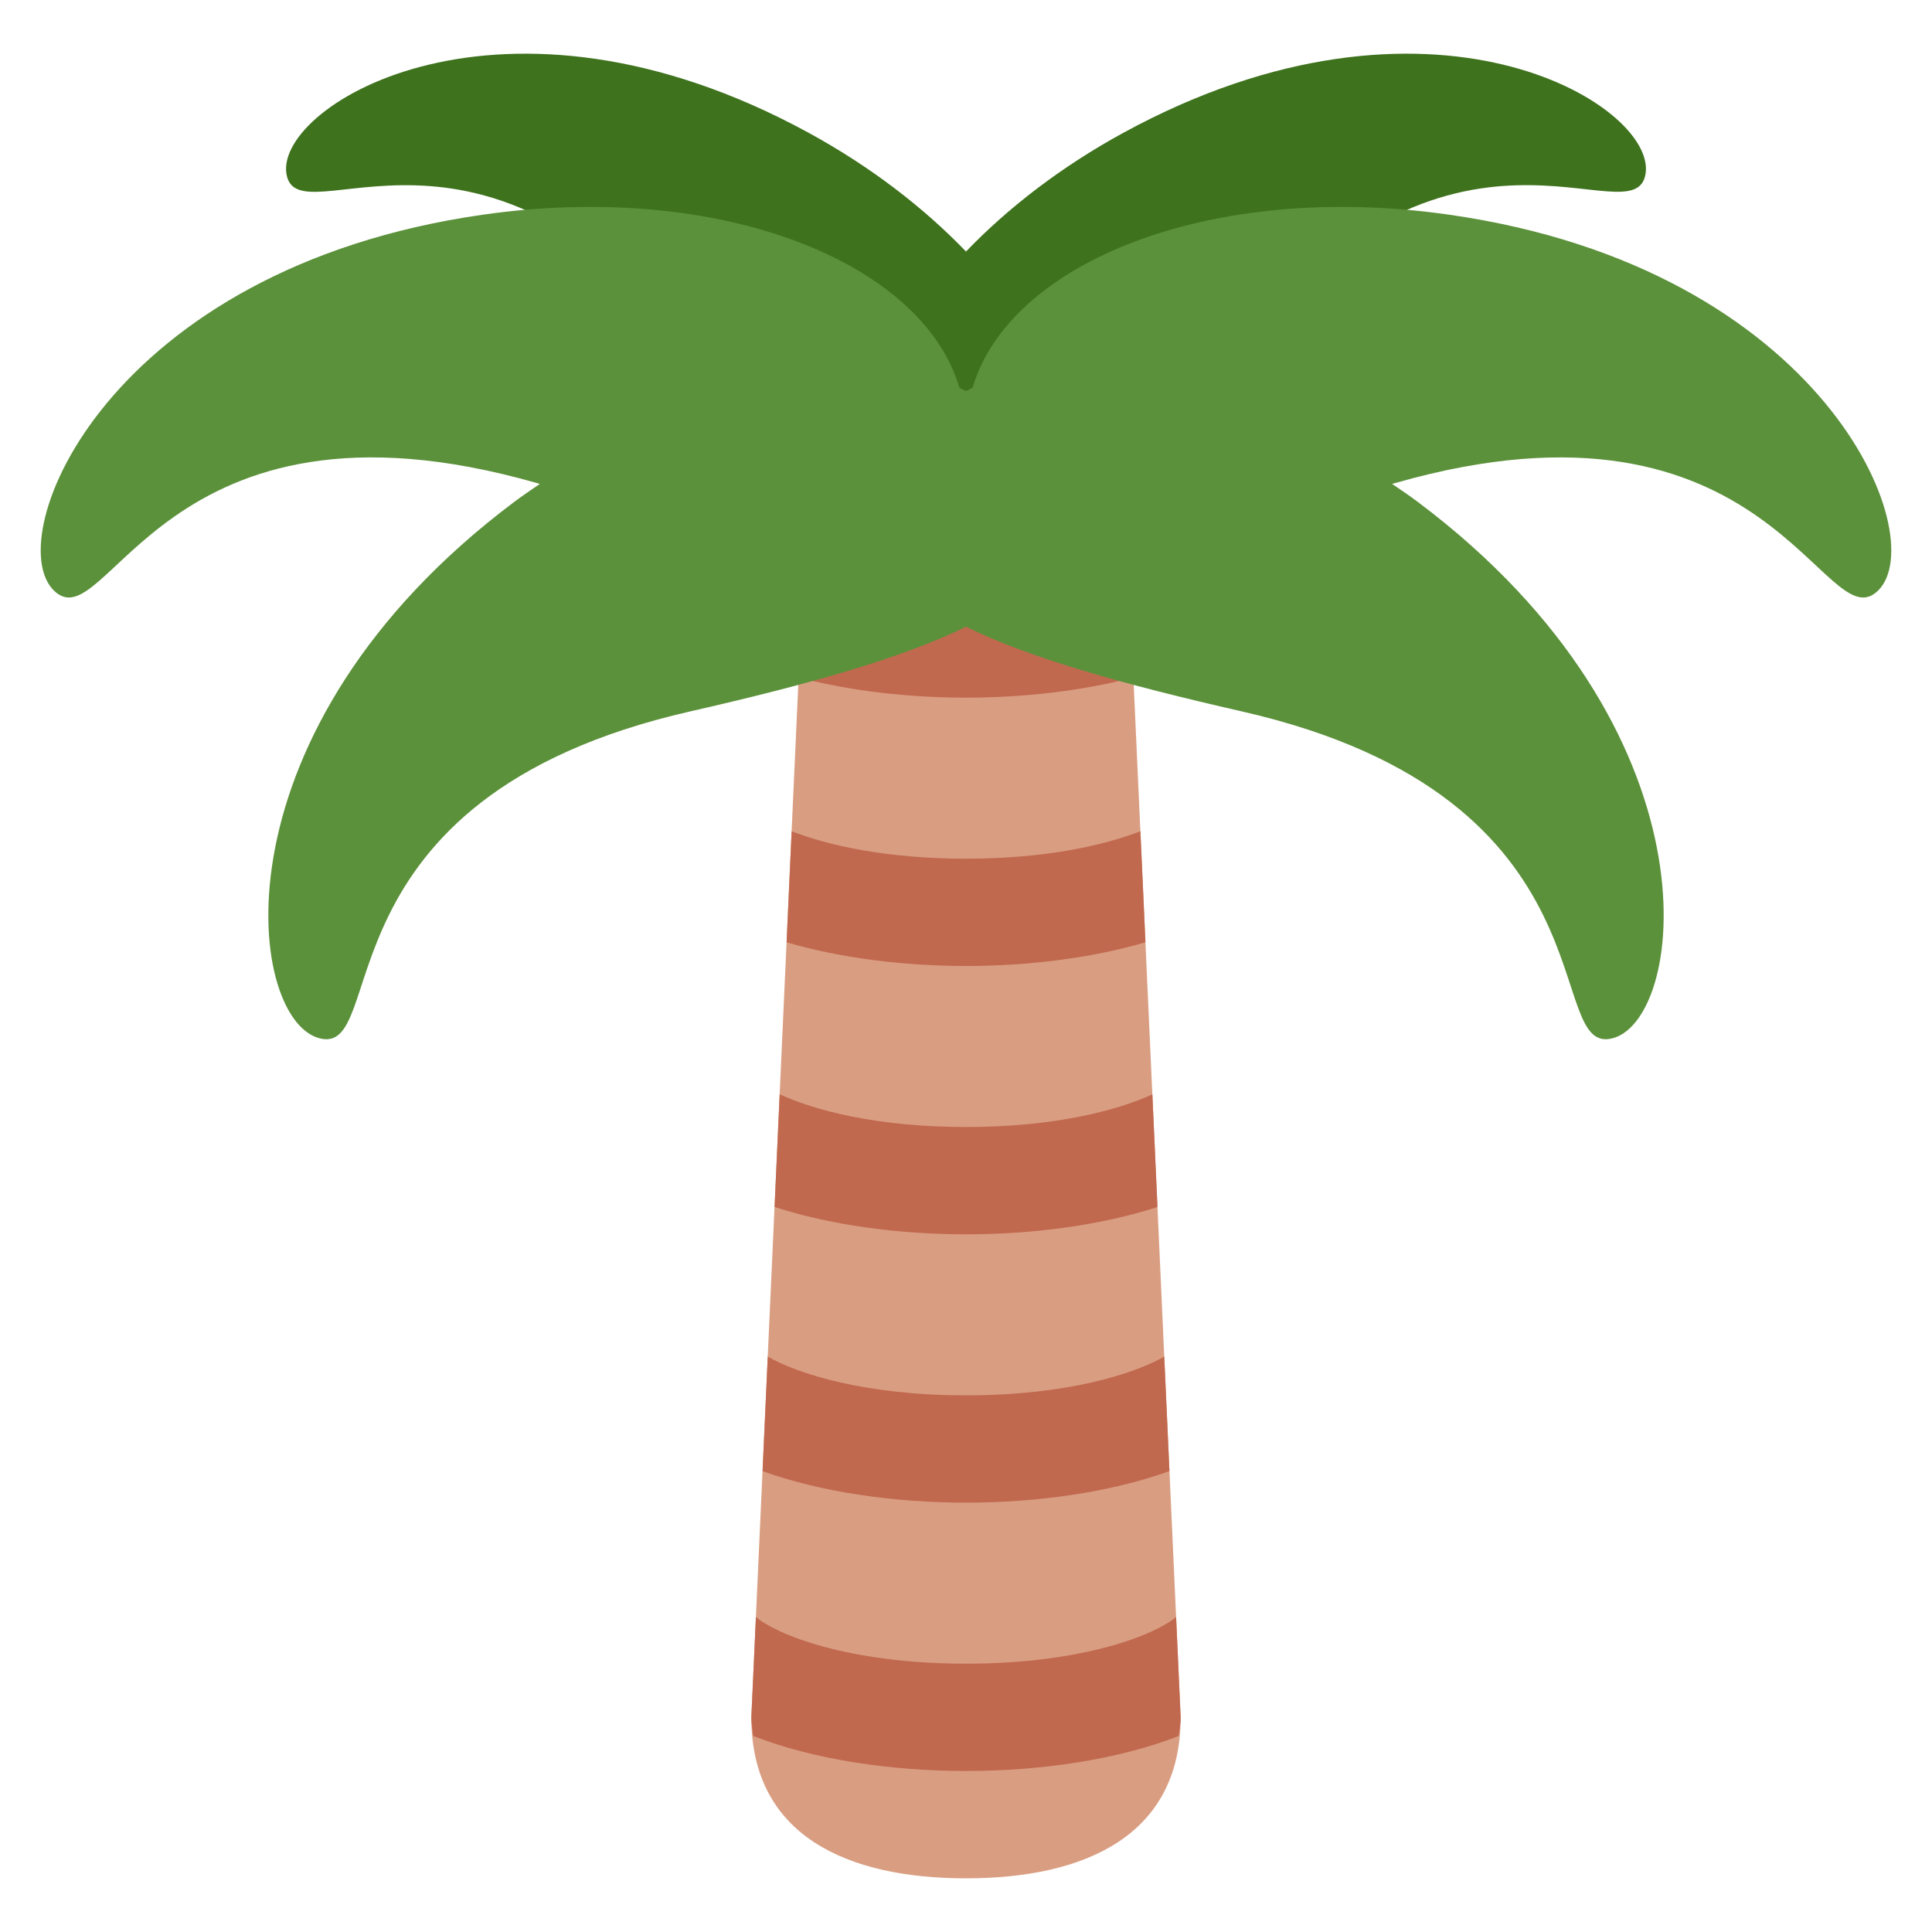
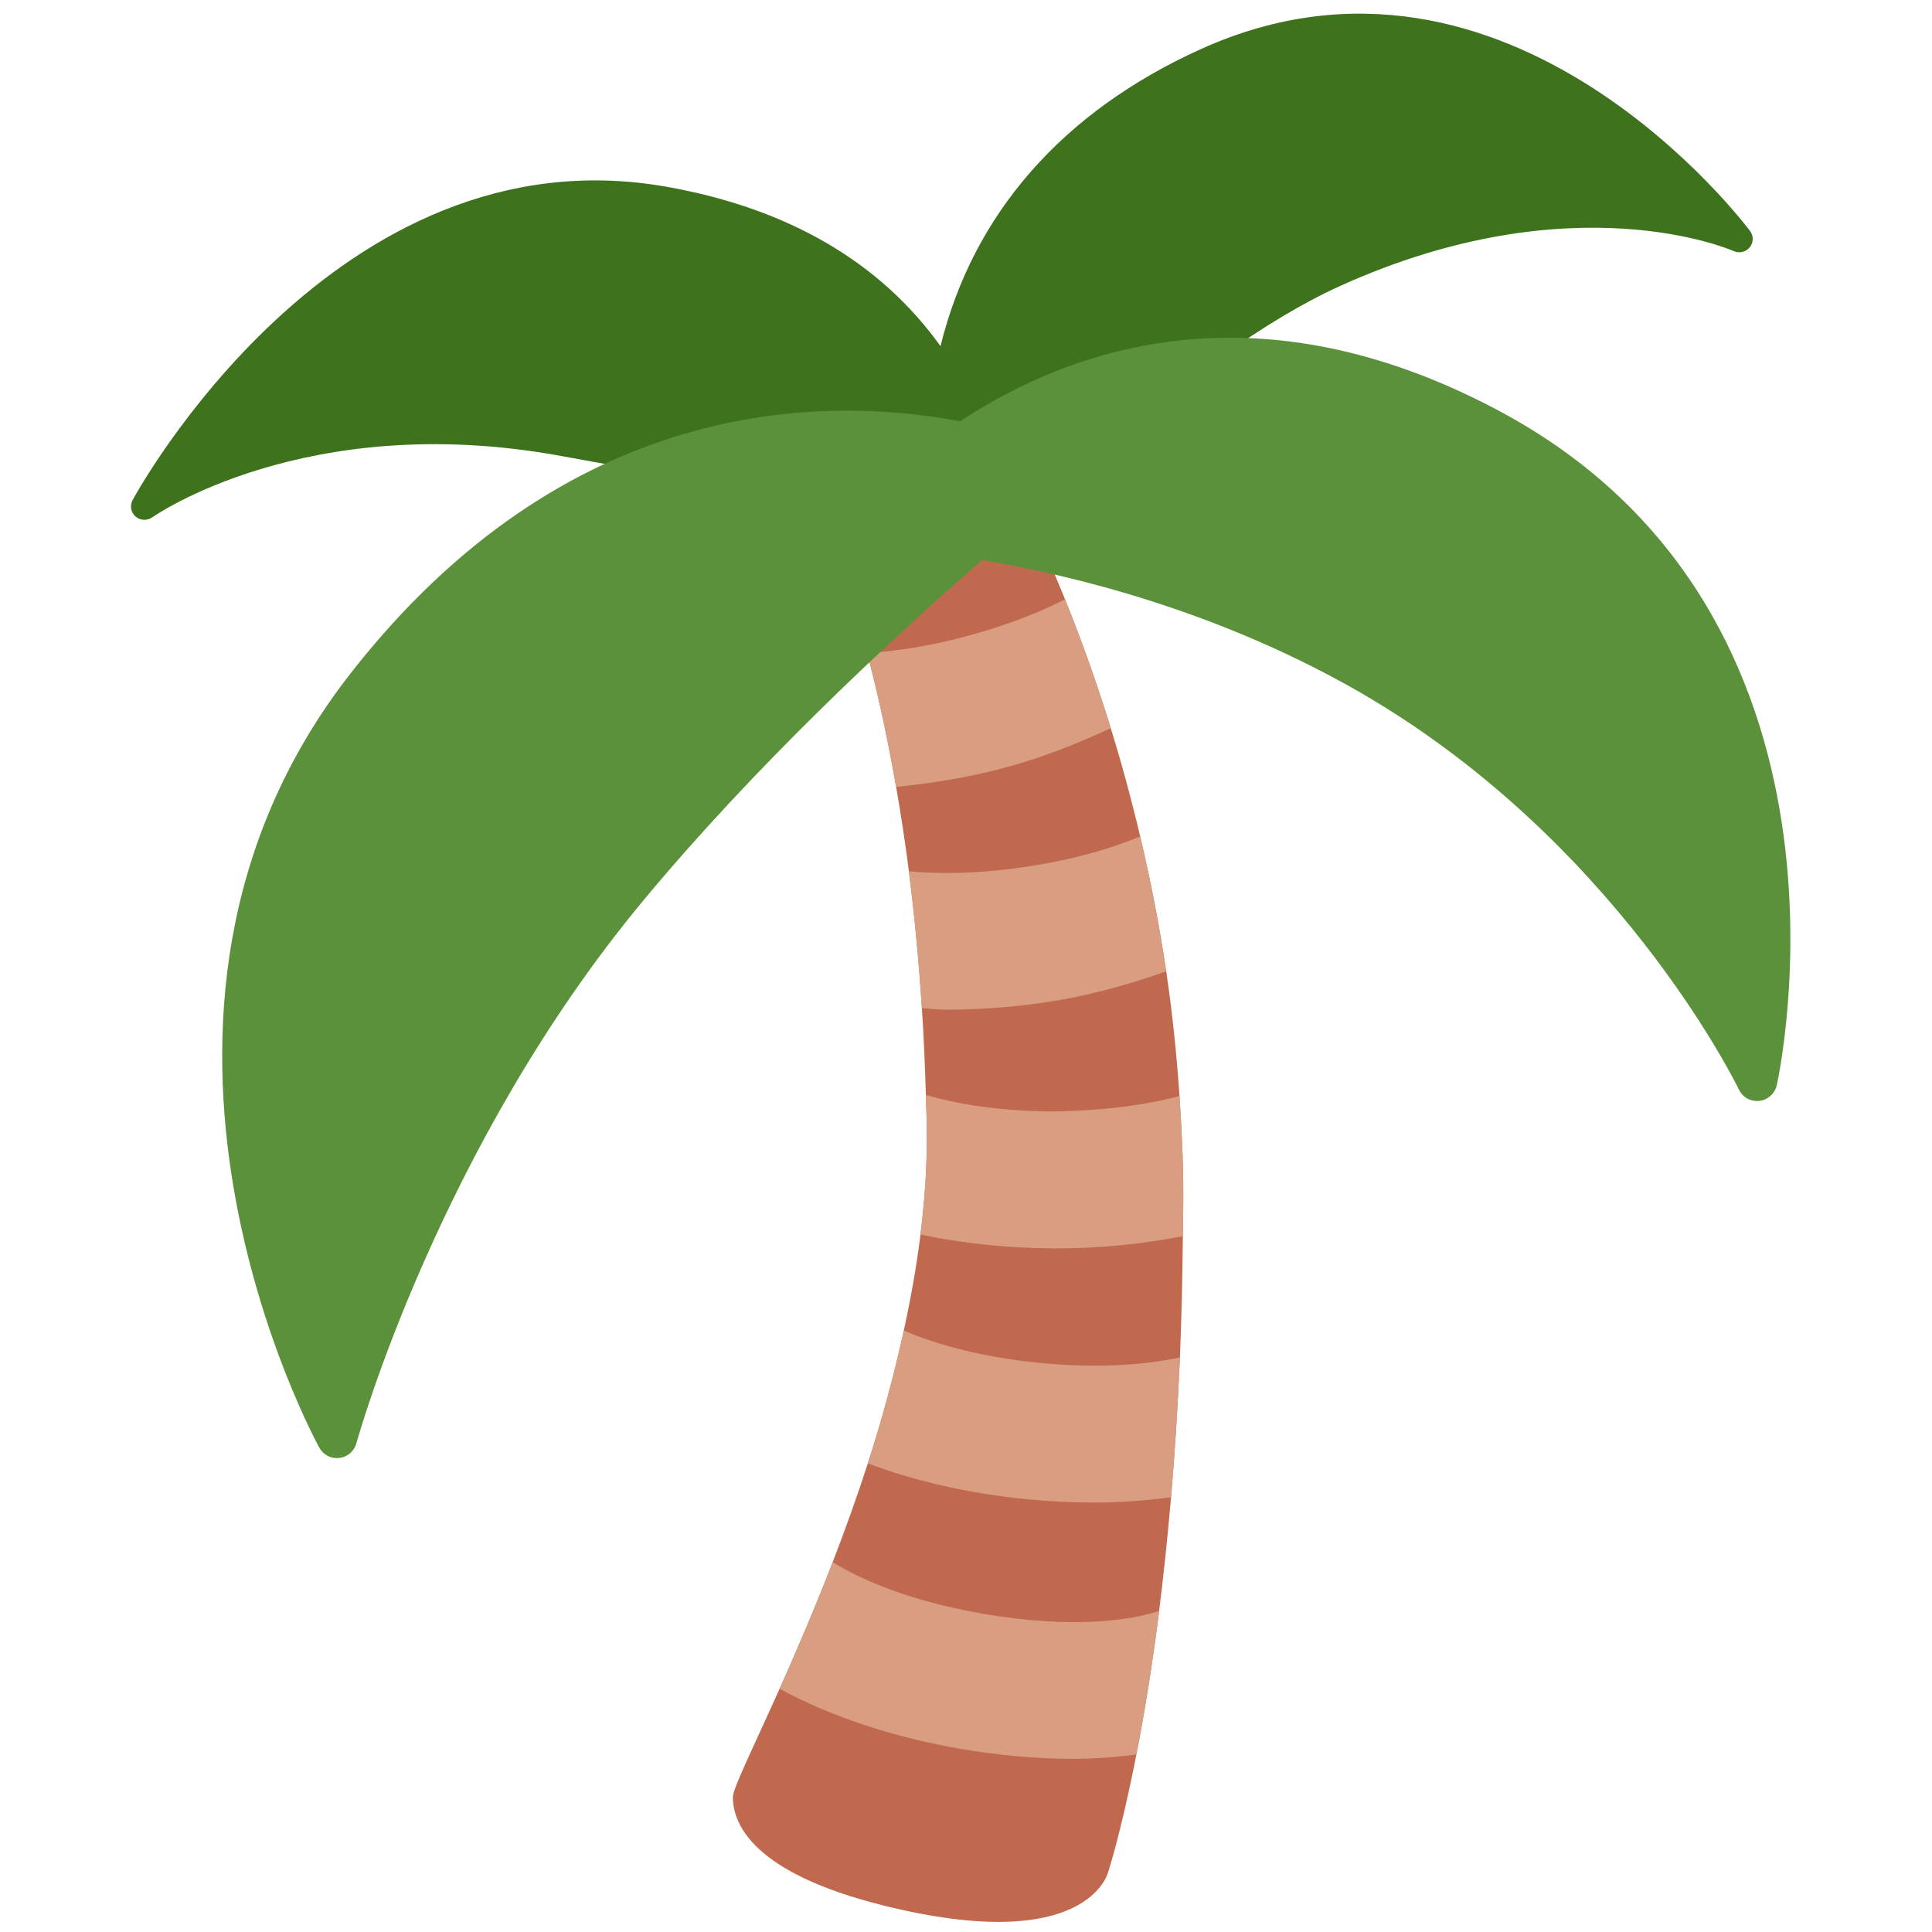
<svg xmlns="http://www.w3.org/2000/svg" viewBox="0 0 36 36">
-   <path fill="#3E721D" d="M20.94 2.47c-1.17.638-2.158 1.404-2.94 2.217-.783-.813-1.77-1.579-2.94-2.217-5.697-3.104-9.911-.524-9.724.76.187 1.285 3.665-1.844 7.716 3.467 1.597 2.093 2.886 3.56 3.973 4.175.28.213.575.315.887.318.03.003.058 0 .087.001.029-.001.058.002.087-.001.312-.003.607-.105.887-.318 1.088-.615 2.377-2.082 3.974-4.176 4.051-5.311 7.529-2.182 7.717-3.467.186-1.283-4.027-3.863-9.724-.759z" />
-   <path fill="#D99E82" d="M22 32c0 2.209-1.791 3-4 3s-4-.791-4-3l1-22c0-2.209.791-2 3-2s3-.209 3 2l1 22z" />
-   <path d="M21.963 32.348c.011-.117.037-.222.037-.348l-.085-1.87c-.378.322-1.711.87-3.915.87-2.204 0-3.537-.548-3.915-.87L14 32c0 .126.026.231.037.348 1.123.44 2.567.652 3.963.652s2.84-.212 3.963-.652zm-.172-4.936l-.097-2.134c-.559.319-1.806.722-3.694.722s-3.135-.403-3.694-.721l-.097 2.134c1.097.395 2.465.587 3.791.587s2.694-.192 3.791-.588zM18 21c-1.671 0-2.836-.316-3.472-.61l-.095 2.1c1.056.344 2.331.51 3.567.51s2.511-.166 3.568-.509l-.095-2.1c-.637.293-1.802.609-3.473.609zm0-5c-1.484 0-2.577-.25-3.249-.511l-.094 2.07c1.01.296 2.192.441 3.343.441s2.333-.145 3.344-.442l-.094-2.07c-.673.262-1.766.512-3.25.512zm0-5c-1.337 0-2.345-.204-3.026-.435l-.094 2.058c.959.254 2.054.377 3.12.377s2.161-.123 3.119-.377l-.094-2.058c-.68.231-1.688.435-3.025.435z" fill="#C1694F" />
-   <path fill="#5C913B" d="M27 4c-4.445-.635-8.193.891-8.878 3.227-.043.017-.08.041-.122.06-.042-.019-.08-.043-.122-.06C17.193 4.891 13.445 3.365 9 4c-7 1-9 6-8 7s2-4 9-2l.059.017c-.161.11-.322.218-.481.338-5.654 4.246-5 9.591-3.643 9.987 1.358.396-.172-4.469 6.926-6.086 2.22-.506 3.961-.998 5.139-1.578 1.178.581 2.919 1.072 5.139 1.578 7.099 1.617 5.568 6.481 6.926 6.086 1.357-.396 2.012-5.741-3.643-9.987-.159-.12-.32-.228-.482-.338L26 9c7-2 8 3 9 2s-1-6-8-7z" />
+   <path fill="#C1694F" d="M21.978 20.424c-.054-.804-.137-1.582-.247-2.325-.133-.89-.299-1.728-.485-2.513-.171-.723-.356-1.397-.548-2.017-.288-.931-.584-1.738-.852-2.4-.527-1.299-.943-2.043-.943-2.043l-3.613.466s.417.87.868 2.575c.183.692.371 1.524.54 2.495.086.49.166 1.012.238 1.573.1.781.183 1.632.242 2.549.034.518.058 1.058.074 1.619.006.204.015.401.018.611.01.656-.036 1.323-.118 1.989-.074.6-.182 1.197-.311 1.789-.185.848-.413 1.681-.67 2.475-.208.643-.431 1.261-.655 1.84-.344.891-.69 1.692-.989 2.359-.502 1.119-.871 1.863-.871 2.018 0 .49.35 1.408 2.797 2.02 3.827.956 4.196-.621 4.196-.621s.243-.738.526-2.192c.14-.718.289-1.605.424-2.678.081-.642.156-1.348.222-2.116.068-.8.125-1.667.165-2.605.03-.71.047-1.47.055-2.259.002-.246.008-.484.008-.737 0-.64-.03-1.261-.071-1.872z" />
+   <path fill="#D99E82" d="M18.306 30.068c-1.403-.244-2.298-.653-2.789-.959-.344.891-.69 1.692-.989 2.359.916.499 2.079.895 3.341 1.114.729.127 1.452.191 2.131.191.414 0 .803-.033 1.176-.08.14-.718.289-1.605.424-2.678-.444.157-1.548.357-3.294.053zm1.06-4.673c-1.093-.108-1.934-.348-2.525-.602-.185.848-.413 1.681-.67 2.475.864.326 1.881.561 2.945.666.429.042.855.064 1.27.064.502 0 .978-.039 1.435-.099.068-.8.125-1.667.165-2.605-.628.135-1.509.21-2.62.101zm.309-2.133c.822 0 1.63-.083 2.366-.228.002-.246.008-.484.008-.737 0-.641-.029-1.262-.071-1.873-.529.138-1.285.272-2.352.286-1.084-.005-1.847-.155-2.374-.306.006.204.015.401.018.611.01.656-.036 1.323-.118 1.989.763.161 1.605.253 2.461.257l.062.001zm-.249-4.577c.825-.119 1.59-.333 2.304-.585-.133-.89-.299-1.728-.485-2.513-.496.204-1.199.431-2.181.572-.91.132-1.605.124-2.129.077.1.781.183 1.632.242 2.549.152.006.29.029.446.029.588.001 1.2-.043 1.803-.129zm1.271-5.116c-.288-.931-.584-1.738-.852-2.4-.443.222-1.004.456-1.737.659-.795.221-1.437.309-1.951.339.183.692.371 1.524.54 2.495.681-.068 1.383-.179 2.094-.376.679-.188 1.31-.44 1.906-.717z" />
+   <path fill="#3E721D" d="M32.61 4.305c-.044-.061-4.48-5.994-10.234-3.39-2.581 1.167-4.247 3.074-4.851 5.535-1.125-1.568-2.835-2.565-5.093-2.968C6.233 2.376 2.507 9.25 2.47 9.32c-.054.102-.031.229.056.305s.217.081.311.015c.028-.02 2.846-1.993 7.543-1.157 4.801.854 8.167 1.694 8.201 1.702.02.005.041.007.061.007.069 0 .136-.028.184-.08.032-.035 3.22-3.46 6.153-4.787 4.339-1.961 7.298-.659 7.326-.646.104.046.227.018.298-.07.072-.087.075-.213.007-.304z" />
+   <path fill="#5C913B" d="M27.884 7.63c-4.405-2.328-7.849-1.193-9.995.22-2.575-.487-7.334-.459-11.364 4.707-4.983 6.387-.618 14.342-.573 14.422.067.119.193.191.327.191.015 0 .031-.001.046-.003.151-.019.276-.127.316-.274.015-.054 1.527-5.52 5.35-10.118 2.074-2.496 4.55-4.806 6.308-6.34 1.762.298 4.327.947 6.846 2.354 4.958 2.773 7.234 7.466 7.257 7.513.068.144.211.226.379.212.158-.018.289-.133.325-.287.02-.088 1.968-8.8-5.222-12.597z" />
</svg>
